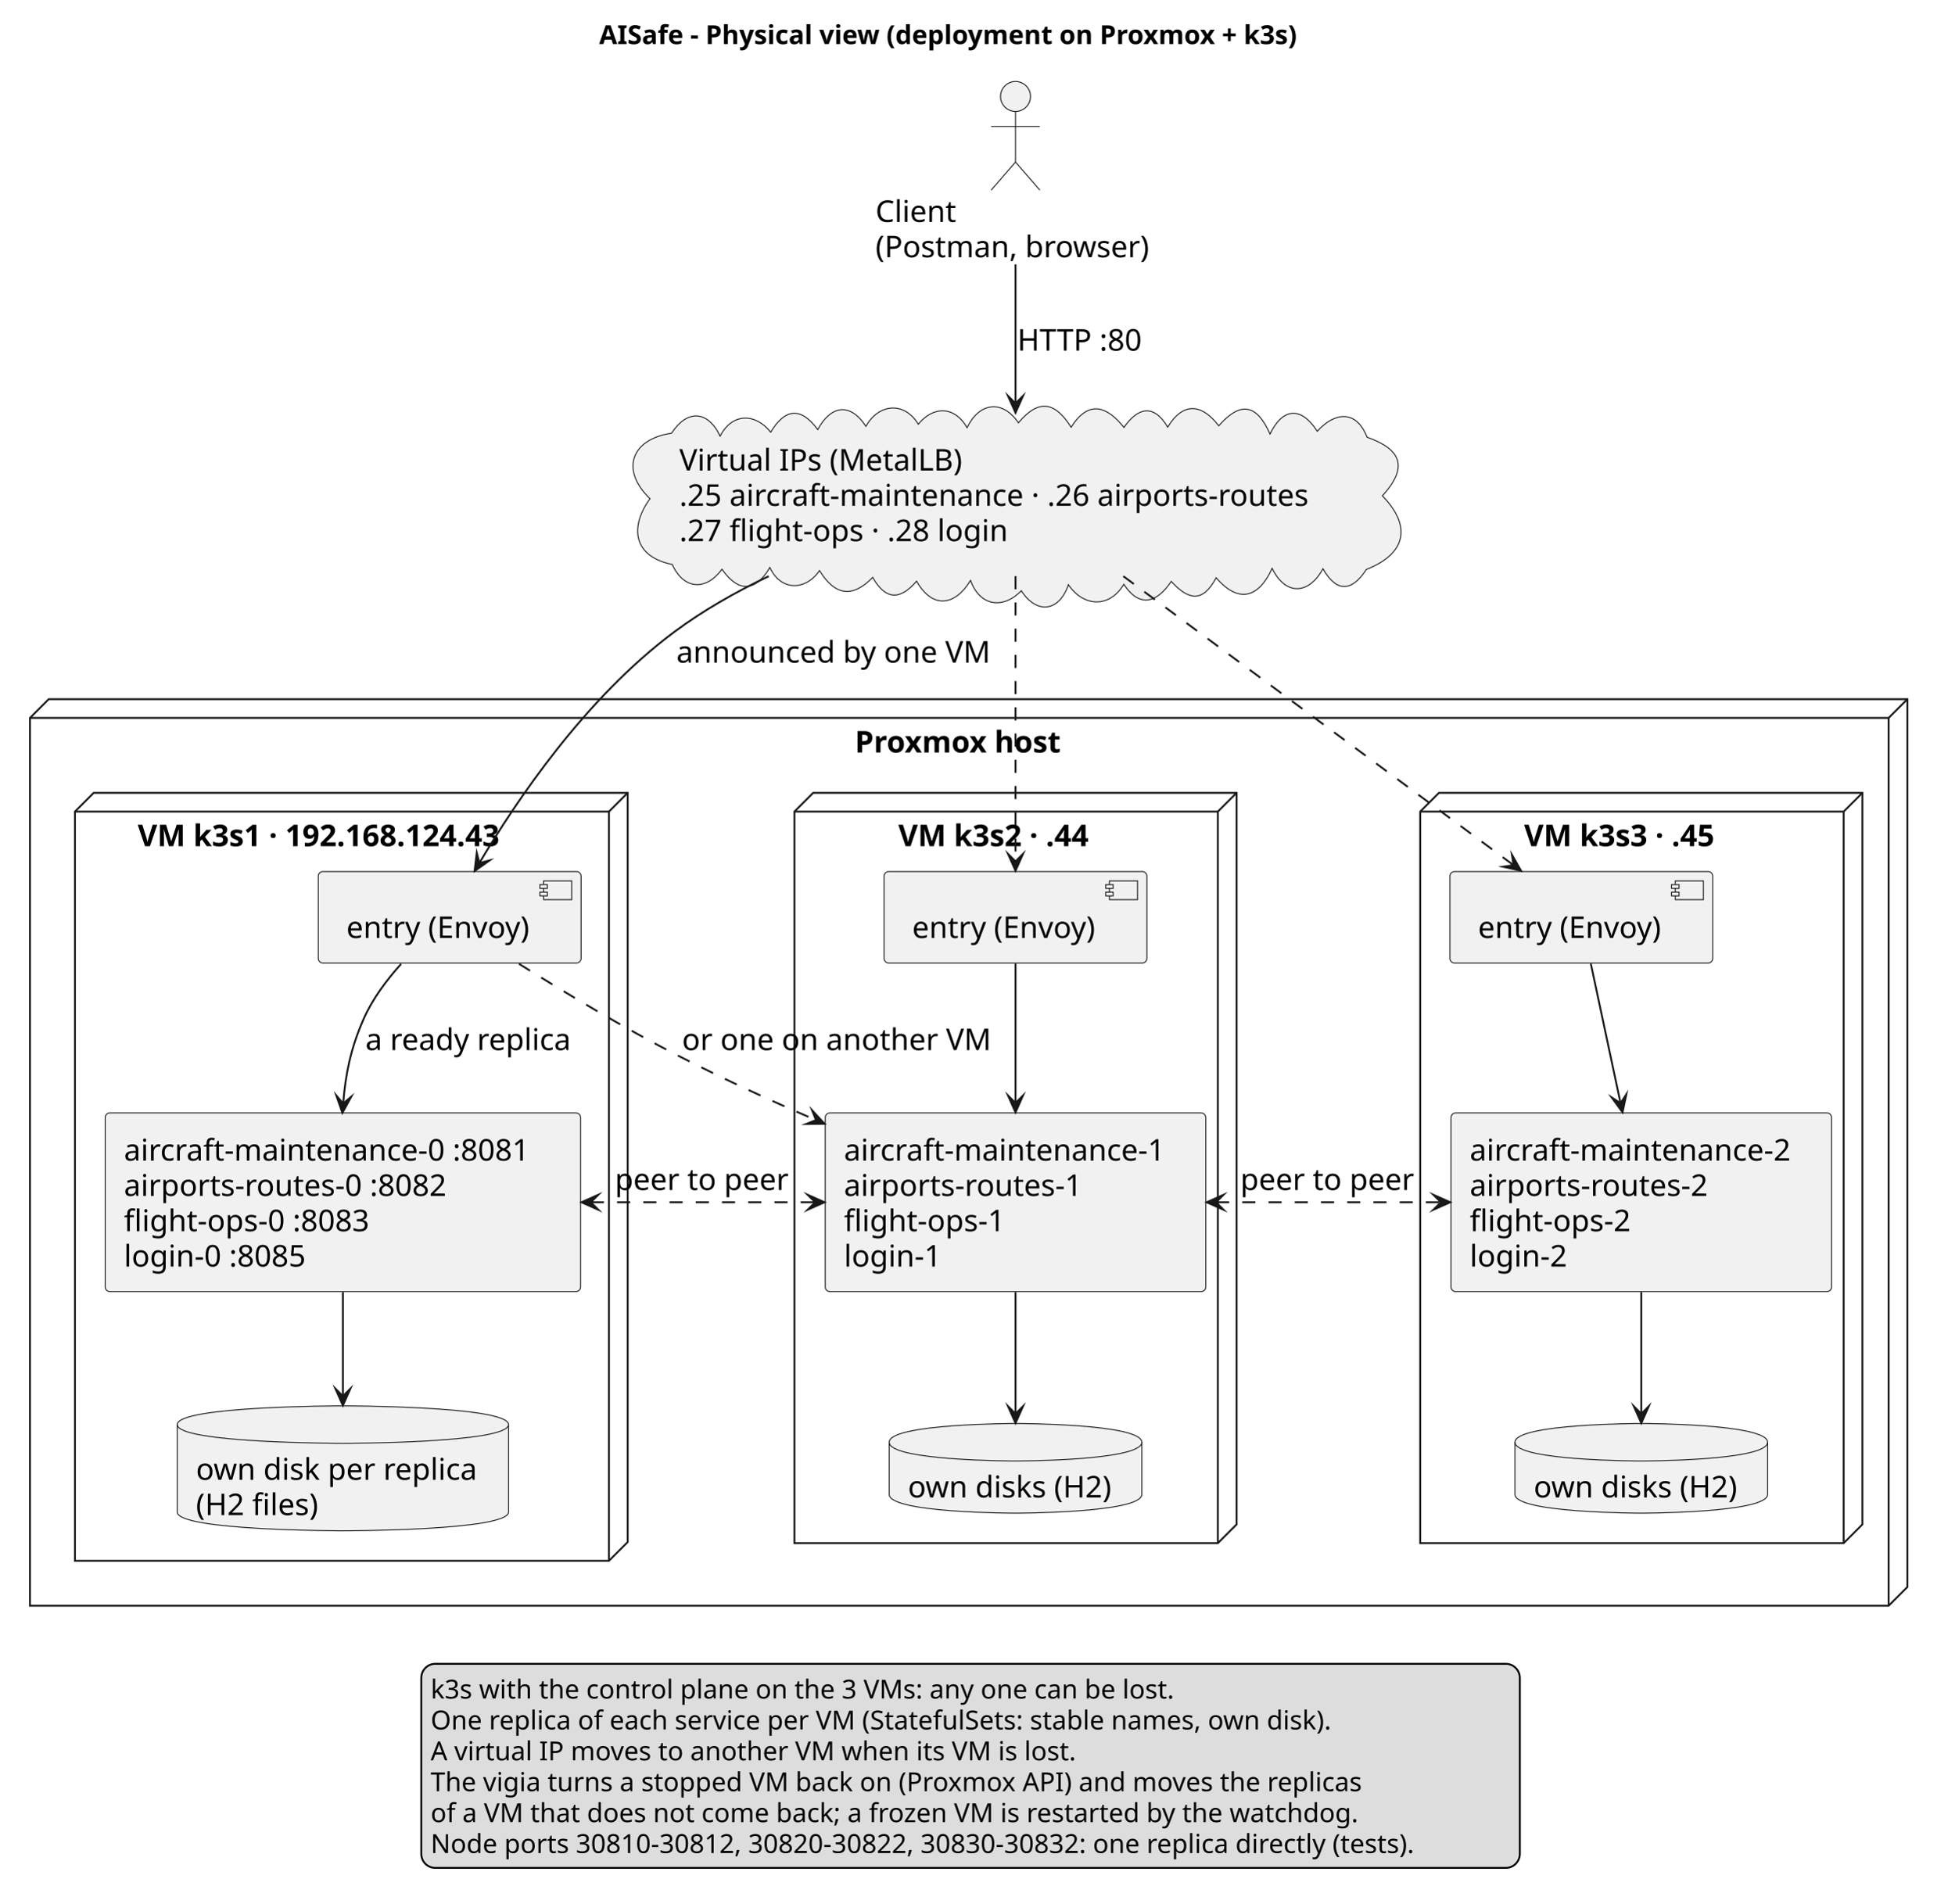
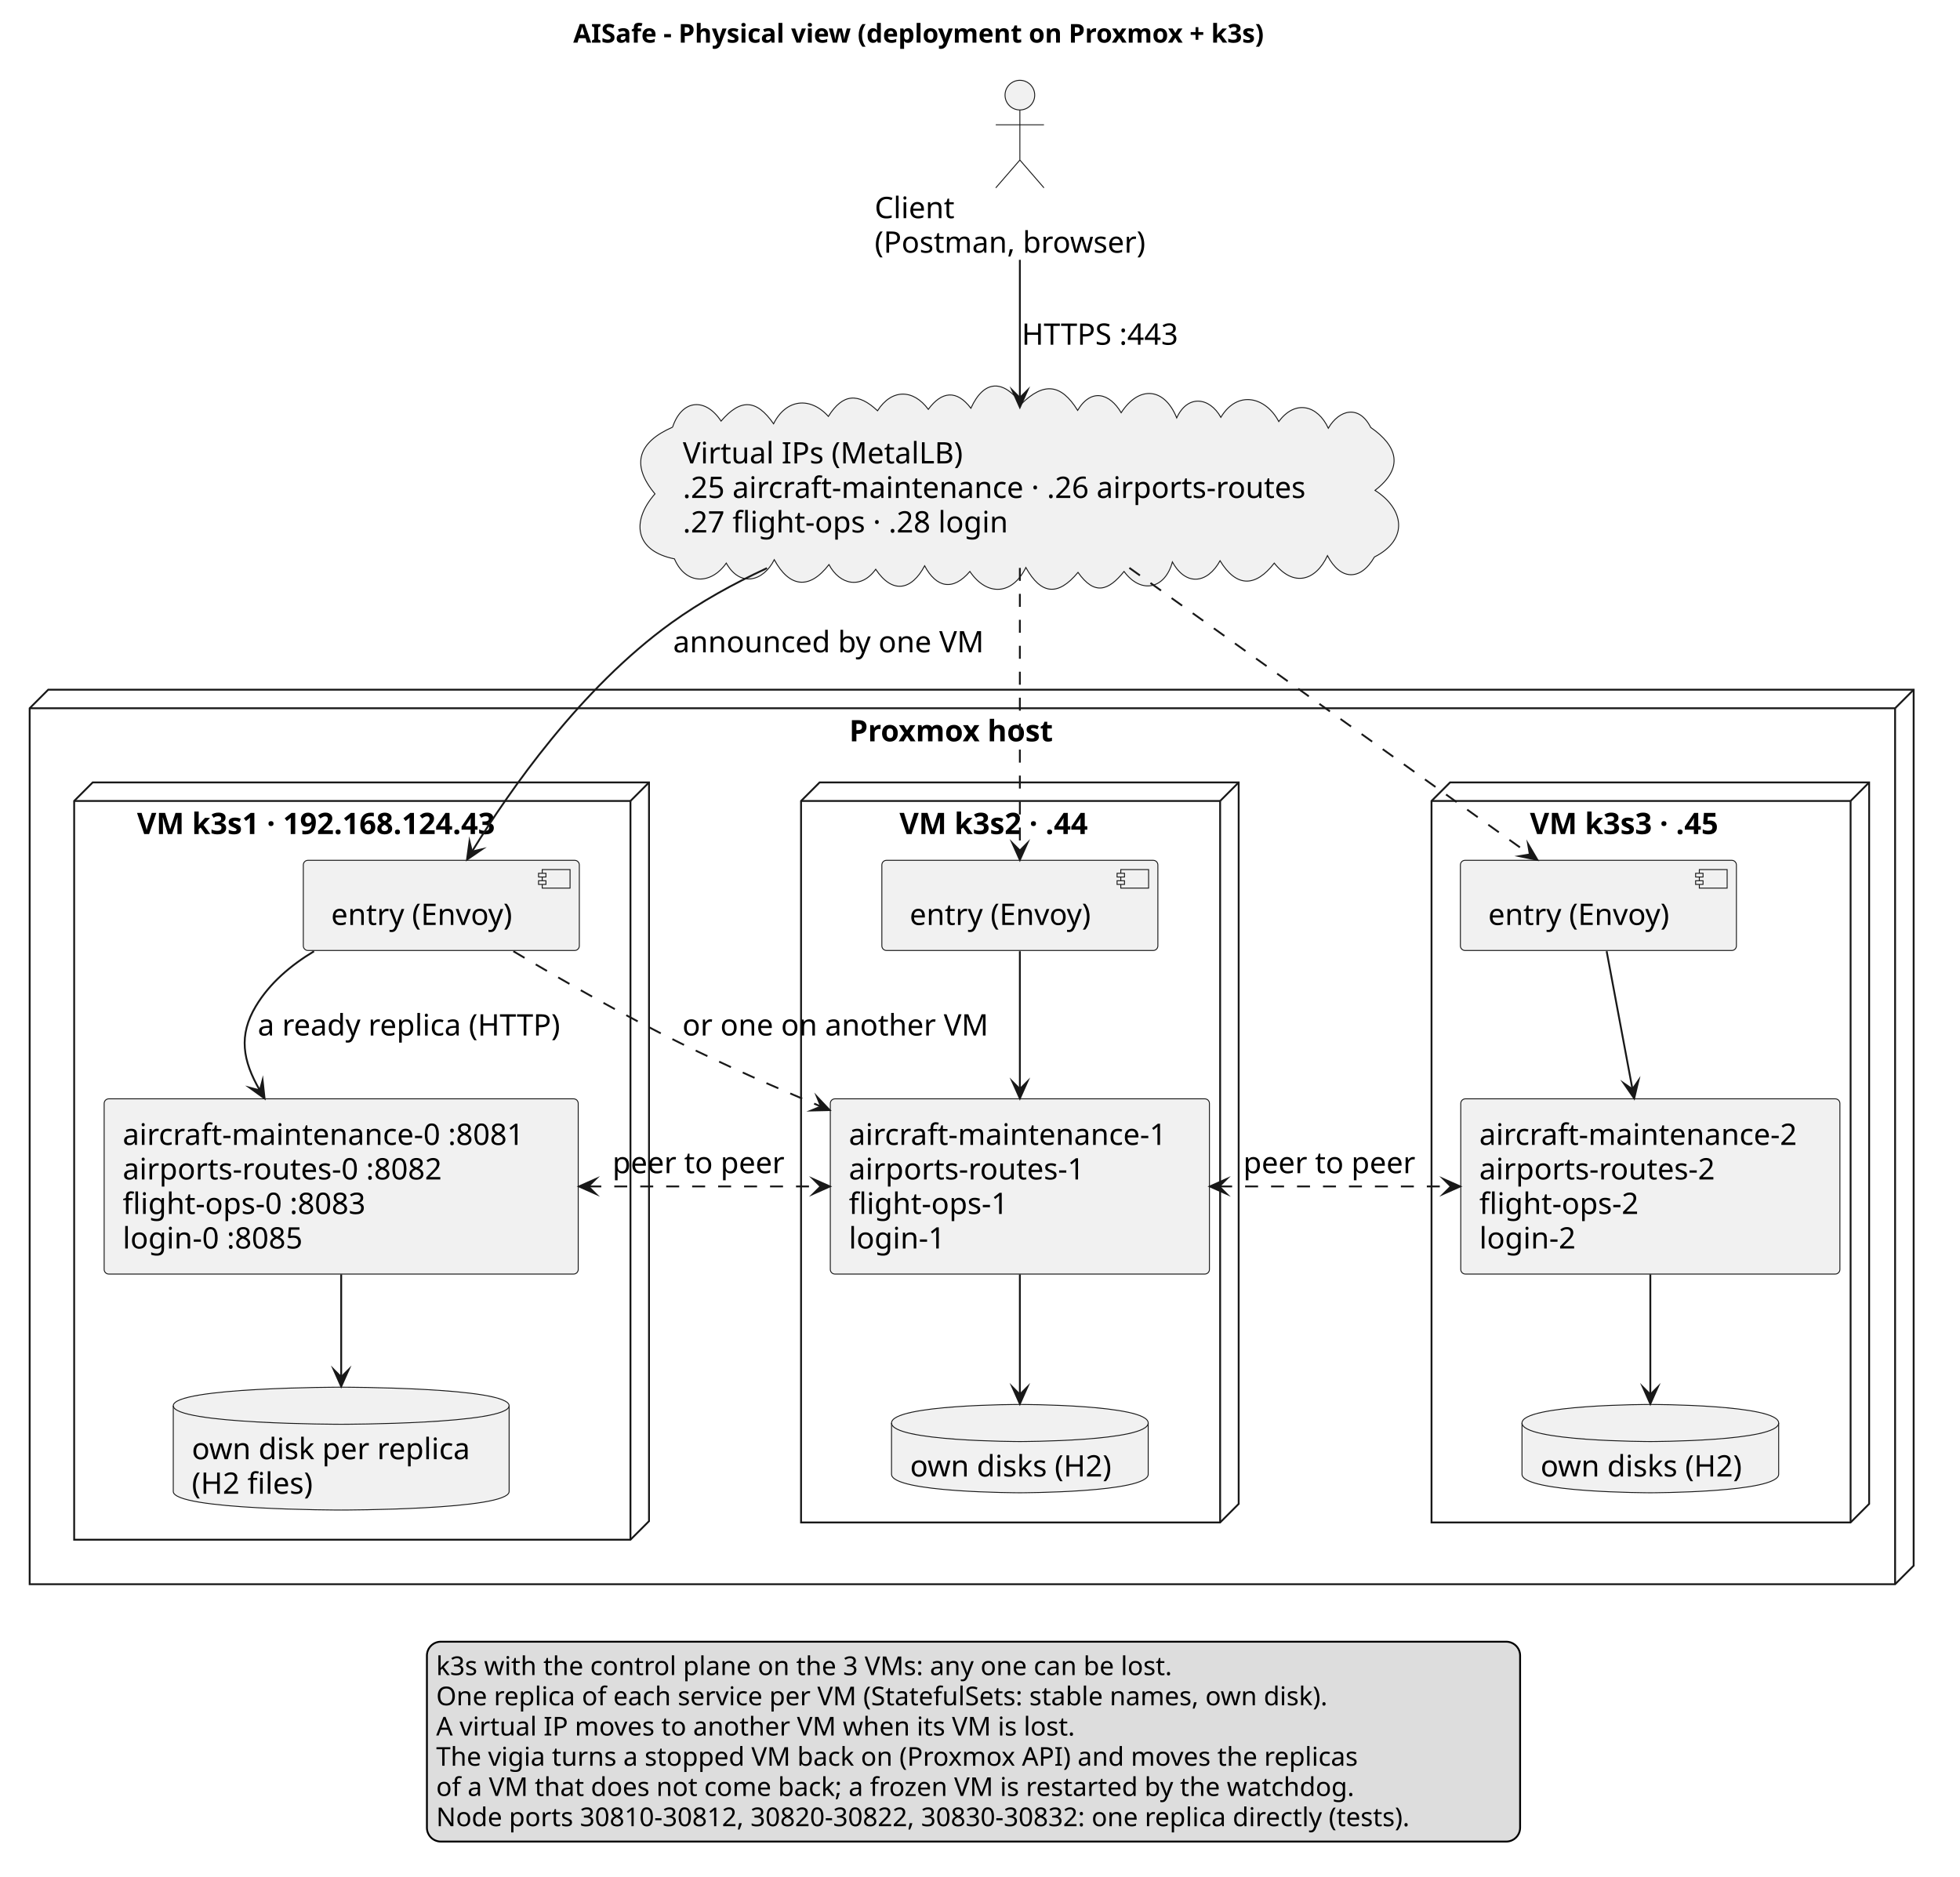
- <svg xmlns="http://www.w3.org/2000/svg" version="1.1" data-diagram-type="DESCRIPTION" style="width:1043px;height:1016px;background:#FFFFFF;" width="1043px" height="1016px" viewBox="0 0 1043 1016" zoomAndPan="magnify" preserveAspectRatio="none" contentStyleType="text/css">
+ <svg xmlns="http://www.w3.org/2000/svg" version="1.1" data-diagram-type="DESCRIPTION" style="width:1057px;height:1012px;background:#FFFFFF;" width="1057px" height="1012px" viewBox="0 0 1057 1012" zoomAndPan="magnify" preserveAspectRatio="none" contentStyleType="text/css">
  <defs />
  <g font-family="sans-serif" lengthAdjust="spacing">
    <g class="title" data-source-line="1">
-       <text x="319.751" y="23.535" fill="#000" font-size="14" textLength="396.498" font-weight="700">AISafe - Physical view (deployment on Proxmox + k3s)</text>
+       <text x="309.142" y="22.995" fill="#000" font-size="14" textLength="431.717" font-weight="700">AISafe - Physical view (deployment on Proxmox + k3s)</text>
    </g>
    <g class="cluster" data-qualified-name="px" id="ent0003" data-source-line="10">
-       <polygon points="16,383.198,26,373.198,1018,373.198,1018,847.108,1008,857.108,16,857.108,16,383.198" fill="none" style="stroke:#181818;stroke-width:1;stroke-linejoin:miter;stroke-miterlimit:10;" />
-       <line x1="1008" y1="383.198" x2="1018" y2="373.198" style="stroke:#181818;stroke-width:1;" />
-       <line x1="16" y1="383.198" x2="1008" y2="383.198" style="stroke:#181818;stroke-width:1;" />
-       <line x1="1008" y1="383.198" x2="1008" y2="857.108" style="stroke:#181818;stroke-width:1;" />
-       <text x="456.262" y="401.667" fill="#000" font-size="16" textLength="113.477" font-weight="700">Proxmox host</text>
+       <polygon points="16,381.927,26,371.927,1032,371.927,1032,844.297,1022,854.297,16,854.297,16,381.927" fill="none" style="stroke:#181818;stroke-width:1;stroke-linejoin:miter;stroke-miterlimit:10;" />
+       <line x1="1022" y1="381.927" x2="1032" y2="371.927" style="stroke:#181818;stroke-width:1;" />
+       <line x1="16" y1="381.927" x2="1022" y2="381.927" style="stroke:#181818;stroke-width:1;" />
+       <line x1="1022" y1="381.927" x2="1022" y2="854.297" style="stroke:#181818;stroke-width:1;" />
+       <text x="457.98" y="399.778" fill="#000" font-size="16" textLength="124.039" font-weight="700">Proxmox host</text>
    </g>
    <g class="cluster" data-qualified-name="px.n1" id="ent0004" data-source-line="11">
-       <polygon points="40,433.198,50,423.198,335,423.198,335,823.108,325,833.108,40,833.108,40,433.198" fill="none" style="stroke:#181818;stroke-width:1;stroke-linejoin:miter;stroke-miterlimit:10;" />
-       <line x1="325" y1="433.198" x2="335" y2="423.198" style="stroke:#181818;stroke-width:1;" />
-       <line x1="40" y1="433.198" x2="325" y2="433.198" style="stroke:#181818;stroke-width:1;" />
-       <line x1="325" y1="433.198" x2="325" y2="833.108" style="stroke:#181818;stroke-width:1;" />
-       <text x="73.508" y="451.667" fill="#000" font-size="16" textLength="219.984" font-weight="700">VM k3s1 · 192.168.124.43</text>
+       <polygon points="40,431.927,50,421.927,350,421.927,350,820.297,340,830.297,40,830.297,40,431.927" fill="none" style="stroke:#181818;stroke-width:1;stroke-linejoin:miter;stroke-miterlimit:10;" />
+       <line x1="340" y1="431.927" x2="350" y2="421.927" style="stroke:#181818;stroke-width:1;" />
+       <line x1="40" y1="431.927" x2="340" y2="431.927" style="stroke:#181818;stroke-width:1;" />
+       <line x1="340" y1="431.927" x2="340" y2="830.297" style="stroke:#181818;stroke-width:1;" />
+       <text x="73.891" y="449.778" fill="#000" font-size="16" textLength="234.219" font-weight="700">VM k3s1 · 192.168.124.43</text>
    </g>
    <g class="cluster" data-qualified-name="px.n2" id="ent0008" data-source-line="16">
-       <polygon points="424,433.198,434,423.198,660,423.198,660,813.688,650,823.688,424,823.688,424,433.198" fill="none" style="stroke:#181818;stroke-width:1;stroke-linejoin:miter;stroke-miterlimit:10;" />
-       <line x1="650" y1="433.198" x2="660" y2="423.198" style="stroke:#181818;stroke-width:1;" />
-       <line x1="424" y1="433.198" x2="650" y2="433.198" style="stroke:#181818;stroke-width:1;" />
-       <line x1="650" y1="433.198" x2="650" y2="823.688" style="stroke:#181818;stroke-width:1;" />
-       <text x="479.457" y="451.667" fill="#000" font-size="16" textLength="117.086" font-weight="700">VM k3s2 · .44</text>
+       <polygon points="432,431.927,442,421.927,668,421.927,668,810.987,658,820.987,432,820.987,432,431.927" fill="none" style="stroke:#181818;stroke-width:1;stroke-linejoin:miter;stroke-miterlimit:10;" />
+       <line x1="658" y1="431.927" x2="668" y2="421.927" style="stroke:#181818;stroke-width:1;" />
+       <line x1="432" y1="431.927" x2="658" y2="431.927" style="stroke:#181818;stroke-width:1;" />
+       <line x1="658" y1="431.927" x2="658" y2="820.987" style="stroke:#181818;stroke-width:1;" />
+       <text x="485.066" y="449.778" fill="#000" font-size="16" textLength="121.867" font-weight="700">VM k3s2 · .44</text>
    </g>
    <g class="cluster" data-qualified-name="px.n3" id="ent0012" data-source-line="21">
-       <polygon points="758,433.198,768,423.198,994,423.198,994,813.688,984,823.688,758,823.688,758,433.198" fill="none" style="stroke:#181818;stroke-width:1;stroke-linejoin:miter;stroke-miterlimit:10;" />
-       <line x1="984" y1="433.198" x2="994" y2="423.198" style="stroke:#181818;stroke-width:1;" />
-       <line x1="758" y1="433.198" x2="984" y2="433.198" style="stroke:#181818;stroke-width:1;" />
-       <line x1="984" y1="433.198" x2="984" y2="823.688" style="stroke:#181818;stroke-width:1;" />
-       <text x="813.457" y="451.667" fill="#000" font-size="16" textLength="117.086" font-weight="700">VM k3s3 · .45</text>
+       <polygon points="772,431.927,782,421.927,1008,421.927,1008,810.987,998,820.987,772,820.987,772,431.927" fill="none" style="stroke:#181818;stroke-width:1;stroke-linejoin:miter;stroke-miterlimit:10;" />
+       <line x1="998" y1="431.927" x2="1008" y2="421.927" style="stroke:#181818;stroke-width:1;" />
+       <line x1="772" y1="431.927" x2="998" y2="431.927" style="stroke:#181818;stroke-width:1;" />
+       <line x1="998" y1="431.927" x2="998" y2="820.987" style="stroke:#181818;stroke-width:1;" />
+       <text x="825.066" y="449.778" fill="#000" font-size="16" textLength="121.867" font-weight="700">VM k3s3 · .45</text>
    </g>
    <g class="entity" data-qualified-name="px.n1.e1" id="ent0005" data-source-line="12">
-       <rect x="169.86" y="465.198" width="140.273" height="48.844" fill="#F1F1F1" style="stroke:#181818;stroke-width:0.5;" rx="2.5" ry="2.5" />
-       <rect x="290.133" y="470.198" width="15" height="10" fill="#F1F1F1" style="stroke:#181818;stroke-width:0.5;" />
-       <rect x="288.133" y="472.198" width="4" height="2" fill="#F1F1F1" style="stroke:#181818;stroke-width:0.5;" />
-       <rect x="288.133" y="476.198" width="4" height="2" fill="#F1F1F1" style="stroke:#181818;stroke-width:0.5;" />
-       <text x="184.86" y="500.667" fill="#000" font-size="16" textLength="100.273">entry (Envoy)</text>
+       <rect x="163.57" y="463.927" width="148.852" height="48.625" fill="#F1F1F1" style="stroke:#181818;stroke-width:0.5;" rx="2.5" ry="2.5" />
+       <rect x="292.422" y="468.927" width="15" height="10" fill="#F1F1F1" style="stroke:#181818;stroke-width:0.5;" />
+       <rect x="290.422" y="470.927" width="4" height="2" fill="#F1F1F1" style="stroke:#181818;stroke-width:0.5;" />
+       <rect x="290.422" y="474.927" width="4" height="2" fill="#F1F1F1" style="stroke:#181818;stroke-width:0.5;" />
+       <text x="178.57" y="498.778" fill="#000" font-size="16" textLength="108.852">entry (Envoy)</text>
    </g>
    <g class="entity" data-qualified-name="px.n1.p1" id="ent0006" data-source-line="13">
-       <rect x="56.14" y="594.048" width="253.711" height="95.375" fill="#F1F1F1" style="stroke:#181818;stroke-width:0.5;" rx="2.5" ry="2.5" />
-       <text x="66.14" y="619.517" fill="#000" font-size="16" textLength="233.711">aircraft-maintenance-0 :8081</text>
-       <text x="66.14" y="638.361" fill="#000" font-size="16" textLength="189.18">airports-routes-0 :8082</text>
-       <text x="66.14" y="657.205" fill="#000" font-size="16" textLength="148.305">flight-ops-0 :8083</text>
-       <text x="66.14" y="676.048" fill="#000" font-size="16" textLength="108.953">login-0 :8085</text>
+       <rect x="56.17" y="592.547" width="255.656" height="94.5" fill="#F1F1F1" style="stroke:#181818;stroke-width:0.5;" rx="2.5" ry="2.5" />
+       <text x="66.17" y="617.398" fill="#000" font-size="16" textLength="235.656">aircraft-maintenance-0 :8081</text>
+       <text x="66.17" y="636.023" fill="#000" font-size="16" textLength="185.844">airports-routes-0 :8082</text>
+       <text x="66.17" y="654.648" fill="#000" font-size="16" textLength="142.297">flight-ops-0 :8083</text>
+       <text x="66.17" y="673.273" fill="#000" font-size="16" textLength="106.125">login-0 :8085</text>
    </g>
    <g class="entity" data-qualified-name="px.n1.d1" id="ent0007" data-source-line="14">
-       <path d="M94.59,760.418 C94.59,750.418 183,750.418 183,750.418 C183,750.418 271.41,750.418 271.41,760.418 L271.41,807.106 C271.41,817.106 183,817.106 183,817.106 C183,817.106 94.59,817.106 94.59,807.106 L94.59,760.418" style="stroke:#181818;stroke-width:0.5;" fill="#F1F1F1" />
-       <path d="M94.59,760.418 C94.59,770.418 183,770.418 183,770.418 C183,770.418 271.41,770.418 271.41,760.418" style="stroke:#181818;stroke-width:0.5;" fill="none" />
-       <text x="104.59" y="789.887" fill="#000" font-size="16" textLength="156.82">own disk per replica</text>
-       <text x="104.59" y="808.731" fill="#000" font-size="16" textLength="69.547">(H2 files)</text>
+       <path d="M93.44,758.047 C93.44,748.047 184.003,748.047 184.003,748.047 C184.003,748.047 274.565,748.047 274.565,758.047 L274.565,804.297 C274.565,814.297 184.003,814.297 184.003,814.297 C184.003,814.297 93.44,814.297 93.44,804.297 L93.44,758.047" style="stroke:#181818;stroke-width:0.5;" fill="#F1F1F1" />
+       <path d="M93.44,758.047 C93.44,768.047 184.003,768.047 184.003,768.047 C184.003,768.047 274.565,768.047 274.565,758.047" style="stroke:#181818;stroke-width:0.5;" fill="none" />
+       <text x="103.44" y="786.898" fill="#000" font-size="16" textLength="161.125">own disk per replica</text>
+       <text x="103.44" y="805.523" fill="#000" font-size="16" textLength="72.484">(H2 files)</text>
    </g>
    <g class="entity" data-qualified-name="px.n2.e2" id="ent0009" data-source-line="17">
-       <rect x="471.86" y="465.198" width="140.273" height="48.844" fill="#F1F1F1" style="stroke:#181818;stroke-width:0.5;" rx="2.5" ry="2.5" />
-       <rect x="592.133" y="470.198" width="15" height="10" fill="#F1F1F1" style="stroke:#181818;stroke-width:0.5;" />
-       <rect x="590.133" y="472.198" width="4" height="2" fill="#F1F1F1" style="stroke:#181818;stroke-width:0.5;" />
-       <rect x="590.133" y="476.198" width="4" height="2" fill="#F1F1F1" style="stroke:#181818;stroke-width:0.5;" />
-       <text x="486.86" y="500.667" fill="#000" font-size="16" textLength="100.273">entry (Envoy)</text>
+       <rect x="475.57" y="463.927" width="148.852" height="48.625" fill="#F1F1F1" style="stroke:#181818;stroke-width:0.5;" rx="2.5" ry="2.5" />
+       <rect x="604.422" y="468.927" width="15" height="10" fill="#F1F1F1" style="stroke:#181818;stroke-width:0.5;" />
+       <rect x="602.422" y="470.927" width="4" height="2" fill="#F1F1F1" style="stroke:#181818;stroke-width:0.5;" />
+       <rect x="602.422" y="474.927" width="4" height="2" fill="#F1F1F1" style="stroke:#181818;stroke-width:0.5;" />
+       <text x="490.57" y="498.778" fill="#000" font-size="16" textLength="108.852">entry (Envoy)</text>
    </g>
    <g class="entity" data-qualified-name="px.n2.p2" id="ent0010" data-source-line="18">
-       <rect x="440.44" y="594.048" width="203.117" height="95.375" fill="#F1F1F1" style="stroke:#181818;stroke-width:0.5;" rx="2.5" ry="2.5" />
-       <text x="450.44" y="619.517" fill="#000" font-size="16" textLength="183.117">aircraft-maintenance-1</text>
-       <text x="450.44" y="638.361" fill="#000" font-size="16" textLength="138.586">airports-routes-1</text>
-       <text x="450.44" y="657.205" fill="#000" font-size="16" textLength="97.711">flight-ops-1</text>
-       <text x="450.44" y="676.048" fill="#000" font-size="16" textLength="58.359">login-1</text>
+       <rect x="447.77" y="592.547" width="204.461" height="94.5" fill="#F1F1F1" style="stroke:#181818;stroke-width:0.5;" rx="2.5" ry="2.5" />
+       <text x="457.77" y="617.398" fill="#000" font-size="16" textLength="184.461">aircraft-maintenance-1</text>
+       <text x="457.77" y="636.023" fill="#000" font-size="16" textLength="134.648">airports-routes-1</text>
+       <text x="457.77" y="654.648" fill="#000" font-size="16" textLength="91.102">flight-ops-1</text>
+       <text x="457.77" y="673.273" fill="#000" font-size="16" textLength="54.93">login-1</text>
    </g>
    <g class="entity" data-qualified-name="px.n2.d2" id="ent0011" data-source-line="19">
-       <path d="M474.57,769.838 C474.57,759.838 541.996,759.838 541.996,759.838 C541.996,759.838 609.422,759.838 609.422,769.838 L609.422,797.682 C609.422,807.682 541.996,807.682 541.996,807.682 C541.996,807.682 474.57,807.682 474.57,797.682 L474.57,769.838" style="stroke:#181818;stroke-width:0.5;" fill="#F1F1F1" />
-       <path d="M474.57,769.838 C474.57,779.838 541.996,779.838 541.996,779.838 C541.996,779.838 609.422,779.838 609.422,769.838" style="stroke:#181818;stroke-width:0.5;" fill="none" />
-       <text x="484.57" y="799.307" fill="#000" font-size="16" textLength="114.852">own disks (H2)</text>
+       <path d="M480.79,767.357 C480.79,757.357 550.001,757.357 550.001,757.357 C550.001,757.357 619.212,757.357 619.212,767.357 L619.212,794.982 C619.212,804.982 550.001,804.982 550.001,804.982 C550.001,804.982 480.79,804.982 480.79,794.982 L480.79,767.357" style="stroke:#181818;stroke-width:0.5;" fill="#F1F1F1" />
+       <path d="M480.79,767.357 C480.79,777.357 550.001,777.357 550.001,777.357 C550.001,777.357 619.212,777.357 619.212,767.357" style="stroke:#181818;stroke-width:0.5;" fill="none" />
+       <text x="490.79" y="796.208" fill="#000" font-size="16" textLength="118.422">own disks (H2)</text>
    </g>
    <g class="entity" data-qualified-name="px.n3.e3" id="ent0013" data-source-line="22">
-       <rect x="773.86" y="465.198" width="140.273" height="48.844" fill="#F1F1F1" style="stroke:#181818;stroke-width:0.5;" rx="2.5" ry="2.5" />
-       <rect x="894.133" y="470.198" width="15" height="10" fill="#F1F1F1" style="stroke:#181818;stroke-width:0.5;" />
-       <rect x="892.133" y="472.198" width="4" height="2" fill="#F1F1F1" style="stroke:#181818;stroke-width:0.5;" />
-       <rect x="892.133" y="476.198" width="4" height="2" fill="#F1F1F1" style="stroke:#181818;stroke-width:0.5;" />
-       <text x="788.86" y="500.667" fill="#000" font-size="16" textLength="100.273">entry (Envoy)</text>
+       <rect x="787.57" y="463.927" width="148.852" height="48.625" fill="#F1F1F1" style="stroke:#181818;stroke-width:0.5;" rx="2.5" ry="2.5" />
+       <rect x="916.422" y="468.927" width="15" height="10" fill="#F1F1F1" style="stroke:#181818;stroke-width:0.5;" />
+       <rect x="914.422" y="470.927" width="4" height="2" fill="#F1F1F1" style="stroke:#181818;stroke-width:0.5;" />
+       <rect x="914.422" y="474.927" width="4" height="2" fill="#F1F1F1" style="stroke:#181818;stroke-width:0.5;" />
+       <text x="802.57" y="498.778" fill="#000" font-size="16" textLength="108.852">entry (Envoy)</text>
    </g>
    <g class="entity" data-qualified-name="px.n3.p3" id="ent0014" data-source-line="23">
-       <rect x="774.44" y="594.048" width="203.117" height="95.375" fill="#F1F1F1" style="stroke:#181818;stroke-width:0.5;" rx="2.5" ry="2.5" />
-       <text x="784.44" y="619.517" fill="#000" font-size="16" textLength="183.117">aircraft-maintenance-2</text>
-       <text x="784.44" y="638.361" fill="#000" font-size="16" textLength="138.586">airports-routes-2</text>
-       <text x="784.44" y="657.205" fill="#000" font-size="16" textLength="97.711">flight-ops-2</text>
-       <text x="784.44" y="676.048" fill="#000" font-size="16" textLength="58.359">login-2</text>
+       <rect x="787.77" y="592.547" width="204.461" height="94.5" fill="#F1F1F1" style="stroke:#181818;stroke-width:0.5;" rx="2.5" ry="2.5" />
+       <text x="797.77" y="617.398" fill="#000" font-size="16" textLength="184.461">aircraft-maintenance-2</text>
+       <text x="797.77" y="636.023" fill="#000" font-size="16" textLength="134.648">airports-routes-2</text>
+       <text x="797.77" y="654.648" fill="#000" font-size="16" textLength="91.102">flight-ops-2</text>
+       <text x="797.77" y="673.273" fill="#000" font-size="16" textLength="54.93">login-2</text>
    </g>
    <g class="entity" data-qualified-name="px.n3.d3" id="ent0015" data-source-line="24">
-       <path d="M808.57,769.838 C808.57,759.838 875.996,759.838 875.996,759.838 C875.996,759.838 943.422,759.838 943.422,769.838 L943.422,797.682 C943.422,807.682 875.996,807.682 875.996,807.682 C875.996,807.682 808.57,807.682 808.57,797.682 L808.57,769.838" style="stroke:#181818;stroke-width:0.5;" fill="#F1F1F1" />
-       <path d="M808.57,769.838 C808.57,779.838 875.996,779.838 875.996,779.838 C875.996,779.838 943.422,779.838 943.422,769.838" style="stroke:#181818;stroke-width:0.5;" fill="none" />
-       <text x="818.57" y="799.307" fill="#000" font-size="16" textLength="114.852">own disks (H2)</text>
+       <path d="M820.79,767.357 C820.79,757.357 890.001,757.357 890.001,757.357 C890.001,757.357 959.212,757.357 959.212,767.357 L959.212,794.982 C959.212,804.982 890.001,804.982 890.001,804.982 C890.001,804.982 820.79,804.982 820.79,794.982 L820.79,767.357" style="stroke:#181818;stroke-width:0.5;" fill="#F1F1F1" />
+       <path d="M820.79,767.357 C820.79,777.357 890.001,777.357 890.001,777.357 C890.001,777.357 959.212,777.357 959.212,767.357" style="stroke:#181818;stroke-width:0.5;" fill="none" />
+       <text x="830.79" y="796.208" fill="#000" font-size="16" textLength="118.422">own disks (H2)</text>
    </g>
    <g class="entity" data-qualified-name="client" id="ent0001" data-source-line="7">
-       <ellipse cx="541.999" cy="51.488" rx="8" ry="8" fill="#F1F1F1" style="stroke:#181818;stroke-width:0.5;" />
-       <path d="M541.999,59.488 L541.999,86.488 M528.999,67.488 L554.999,67.488 M541.999,86.488 L528.999,101.488 M541.999,86.488 L554.999,101.488" style="stroke:#181818;stroke-width:0.5;" fill="none" />
-       <text x="467.28" y="118.457" fill="#000" font-size="16" textLength="45.148">Client</text>
-       <text x="467.28" y="137.301" fill="#000" font-size="16" textLength="149.438">(Postman, browser)</text>
+       <ellipse cx="550.001" cy="51.297" rx="8" ry="8" fill="#F1F1F1" style="stroke:#181818;stroke-width:0.5;" />
+       <path d="M550.001,59.297 L550.001,86.297 M537.001,67.297 L563.001,67.297 M550.001,86.297 L537.001,101.297 M550.001,86.297 L563.001,101.297" style="stroke:#181818;stroke-width:0.5;" fill="none" />
+       <text x="471.7" y="117.648" fill="#000" font-size="16" textLength="46.32">Client</text>
+       <text x="471.7" y="136.273" fill="#000" font-size="16" textLength="156.602">(Postman, browser)</text>
    </g>
    <g class="entity" data-qualified-name="vips" id="ent0002" data-source-line="8">
-       <path d="M358.426,231.245 C366.608,218.538 377.763,218.851 384.343,232.802 C390.716,220.288 403.169,220.365 411.327,230.693 C418.994,217.956 427.386,216.957 436.435,229.311 C443.252,216.554 453.581,214.415 462.155,227.567 C468.772,215.581 482.489,213.922 490.11,226.42 C498.216,216.47 509.565,216.728 516.152,228.261 C522.449,215.081 534.794,212.803 543.55,225.673 C554.453,212.708 563.033,214.397 571.693,228.045 C580.904,213.329 590.752,216.681 599.875,228.14 C607.286,217.487 615.636,215.317 623.236,227.95 C631.556,214.28 641.523,215.57 650.482,227.264 C662.215,213.903 670.799,215.778 677.833,231.66 C684.744,217.375 694.539,216.951 703.053,230.191 C711.888,220.253 723.776,218.164 729.615,233.357 C748.29,239.9 751.568,249.611 737.814,264.651 C753.688,280.993 750.389,295.656 729.259,303.941 C721.591,315.831 713.376,316.435 706.089,303.584 C698.595,317.352 686.233,318.22 678.965,303.369 C671.884,318.982 661.165,322.447 649.101,308.383 C641.888,321.939 634.264,320.313 625.131,310.339 C617.829,321.203 608.577,325.164 599.809,311.876 C592.036,324.847 578.199,323.875 570.236,312.102 C565.387,326.415 553.434,328.202 545.098,315.326 C535.336,325.378 522.905,323.606 518.009,309.8 C509.743,323.36 497.821,325.338 489.168,310.188 C480.407,320.516 472.636,320.322 465.779,308.204 C454.64,319.654 445.394,317.579 437.388,304.566 C430.029,315.325 416.767,315.705 410.892,302.896 C403.152,316.146 394.008,316.278 385.319,303.84 C376.717,315.55 364.934,314.763 358.75,301.289 C337.774,297.011 336.022,281.203 346.895,266.173 C330.811,250.717 337.027,234.327 358.426,231.245" style="stroke:#181818;stroke-width:0.5;" fill="#F1F1F1" />
-       <text x="362.57" y="251.137" fill="#000" font-size="16" textLength="153.023">Virtual IPs (MetalLB)</text>
-       <text x="362.57" y="269.981" fill="#000" font-size="16" textLength="358.859">.25 aircraft-maintenance · .26 airports-routes</text>
-       <text x="362.57" y="288.825" fill="#000" font-size="16" textLength="193.227">.27 flight-ops · .28 login</text>
+       <path d="M362.707,230.358 C367.689,215.351 380.374,214.186 388.858,227.076 C399.387,214.831 407.959,215.261 417.176,228.533 C423.802,215.229 436.824,213.603 446.724,224.543 C454.563,212.082 462.842,211.76 473.23,221.499 C480.801,209.671 492.418,209.657 500.624,220.74 C507.779,211.004 515.918,210 523.584,220.15 C530.74,204.475 541.169,204.695 550.83,217.778 C562.843,206.069 572.163,206.799 581.144,221.287 C588.491,209.055 598.519,212.112 604.634,222.563 C614.179,207.811 627.947,208.825 634.583,225.349 C640.394,212.627 652.271,214.087 658.388,225.041 C667.405,210.06 682.674,214.1 689.632,227.321 C698.592,215.233 710.658,218.602 716.335,230.914 C722.186,220.868 732.958,218.075 739.213,230.503 C753.685,240.541 757.27,252.338 741.516,264.428 C757.039,274.246 760.024,290.835 741.211,300.362 C733.583,313.56 722.761,312.887 715.882,299.644 C709.45,313.455 697.384,316.638 687.199,303.663 C677.131,316.667 666.818,316.958 657.958,302.383 C651.243,314.641 639.62,316.392 632.257,303.033 C628.339,317.587 615.415,320.638 606.179,308.164 C597.751,318.669 590.236,321.209 581.35,308.657 C570.566,321.656 561.434,320.713 553.224,306.041 C545.965,320.892 532.298,321.77 523.036,308.166 C513.935,318.879 504.927,316.972 498.648,305.117 C491.575,318.462 481.226,320.441 472.256,306.985 C464.319,318.016 452.797,315.3 447.046,304.463 C436.397,318.3 425.628,316.71 417.552,301.821 C411.794,313.406 399.199,317.057 391.671,303.655 C383.461,315.414 369.8,315.534 363.711,301.369 C342.168,297.083 340.336,280.917 353.227,266.328 C339.729,250.147 344.662,238.227 362.707,230.358" style="stroke:#181818;stroke-width:0.5;" fill="#F1F1F1" />
+       <text x="368.24" y="249.898" fill="#000" font-size="16" textLength="162.055">Virtual IPs (MetalLB)</text>
+       <text x="368.24" y="268.523" fill="#000" font-size="16" textLength="363.523">.25 aircraft-maintenance · .26 airports-routes</text>
+       <text x="368.24" y="287.148" fill="#000" font-size="16" textLength="190.445">.27 flight-ops · .28 login</text>
    </g>
    <g class="link" data-entity-1="ent0001" data-entity-2="ent0002" id="lnk16" data-source-line="28" data-link-type="dependency">
-       <path d="M542,141.118 C542,166.068 542,191.248 542,215.318" style="stroke:#181818;stroke-width:1;" fill="none" id="client-to-vips" />
-       <polygon points="542,220.318,546,211.318,542,215.318,538,211.318,542,220.318" fill="#181818" style="stroke:#181818;stroke-width:1;stroke-linejoin:miter;stroke-miterlimit:10;" />
-       <text x="543" y="187.137" fill="#000" font-size="16" textLength="71.195">HTTP :80</text>
+       <path d="M550,140.107 C550,165.087 550,190.417 550,214.567" style="stroke:#181818;stroke-width:1;" fill="none" id="client-to-vips" />
+       <polygon points="550,219.567,554,210.567,550,214.567,546,210.567,550,219.567" fill="#181818" style="stroke:#181818;stroke-width:1;stroke-linejoin:miter;stroke-miterlimit:10;" />
+       <text x="551" y="185.898" fill="#000" font-size="16" textLength="92.398">HTTPS :443</text>
    </g>
    <g class="link" data-entity-1="ent0002" data-entity-2="ent0005" id="lnk17" data-source-line="29" data-link-type="dependency">
-       <path d="M410.29,307.538 C392.58,315.998 375.28,325.838 360,337.198 C312.09,372.828 275.344,427.82 255.844,460.64" style="stroke:#181818;stroke-width:1;" fill="none" id="vips-to-e1" />
-       <polygon points="253.29,464.938,261.326,459.244,255.844,460.64,254.448,455.158,253.29,464.938" fill="#181818" style="stroke:#181818;stroke-width:1;stroke-linejoin:miter;stroke-miterlimit:10;" />
-       <text x="361" y="353.667" fill="#000" font-size="16" textLength="172.094">announced by one VM</text>
+       <path d="M413.62,306.367 C395.48,314.767 377.73,324.577 362,335.927 C312.97,371.287 274.798,426.373 254.488,459.253" style="stroke:#181818;stroke-width:1;" fill="none" id="vips-to-e1" />
+       <polygon points="251.86,463.507,259.993,457.952,254.488,459.253,253.187,453.748,251.86,463.507" fill="#181818" style="stroke:#181818;stroke-width:1;stroke-linejoin:miter;stroke-miterlimit:10;" />
+       <text x="363" y="351.778" fill="#000" font-size="16" textLength="178.359">announced by one VM</text>
    </g>
    <g class="link" data-entity-1="ent0002" data-entity-2="ent0009" id="lnk18" data-source-line="30" data-link-type="dependency">
-       <path d="M542,307.538 C542,354.188 542,422.328 542,459.778" style="stroke:#181818;stroke-width:1;stroke-dasharray:7,7;" fill="none" id="vips-to-e2" />
-       <polygon points="542,464.778,546,455.778,542,459.778,538,455.778,542,464.778" fill="#181818" style="stroke:#181818;stroke-width:1;stroke-linejoin:miter;stroke-miterlimit:10;" />
+       <path d="M550,306.237 C550,352.887 550,421.307 550,458.677" style="stroke:#181818;stroke-width:1;stroke-dasharray:7,7;" fill="none" id="vips-to-e2" />
+       <polygon points="550,463.677,554,454.677,550,458.677,546,454.677,550,463.677" fill="#181818" style="stroke:#181818;stroke-width:1;stroke-linejoin:miter;stroke-miterlimit:10;" />
    </g>
    <g class="link" data-entity-1="ent0002" data-entity-2="ent0013" id="lnk19" data-source-line="31" data-link-type="dependency">
-       <path d="M599.51,307.538 C662.49,354.188 757.222,424.353 807.792,461.803" style="stroke:#181818;stroke-width:1;stroke-dasharray:7,7;" fill="none" id="vips-to-e3" />
-       <polygon points="811.81,464.778,806.958,456.208,807.792,461.803,802.197,462.637,811.81,464.778" fill="#181818" style="stroke:#181818;stroke-width:1;stroke-linejoin:miter;stroke-miterlimit:10;" />
+       <path d="M609.05,306.237 C674.24,352.887 772.784,423.397 825.014,460.767" style="stroke:#181818;stroke-width:1;stroke-dasharray:7,7;" fill="none" id="vips-to-e3" />
+       <polygon points="829.08,463.677,824.088,455.187,825.014,460.767,819.433,461.693,829.08,463.677" fill="#181818" style="stroke:#181818;stroke-width:1;stroke-linejoin:miter;stroke-miterlimit:10;" />
    </g>
    <g class="link" data-entity-1="ent0005" data-entity-2="ent0006" id="lnk20" data-source-line="32" data-link-type="dependency">
-       <path d="M214.07,514.528 C206.35,523.078 198.71,533.278 194,544.048 C187.23,559.528 184.475,572.685 183.145,589.045" style="stroke:#181818;stroke-width:1;" fill="none" id="e1-to-p1" />
-       <polygon points="182.74,594.028,187.456,585.382,183.145,589.045,179.482,584.734,182.74,594.028" fill="#181818" style="stroke:#181818;stroke-width:1;stroke-linejoin:miter;stroke-miterlimit:10;" />
-       <text x="195" y="560.517" fill="#000" font-size="16" textLength="113.5">a ready replica</text>
+       <path d="M169.34,512.987 C156.85,520.477 145.44,530.147 138,542.547 C128.57,558.267 130.798,571.904 140.158,588.014" style="stroke:#181818;stroke-width:1;" fill="none" id="e1-to-p1" />
+       <polygon points="142.67,592.337,141.607,582.546,140.158,588.014,134.69,586.564,142.67,592.337" fill="#181818" style="stroke:#181818;stroke-width:1;stroke-linejoin:miter;stroke-miterlimit:10;" />
+       <text x="139" y="558.398" fill="#000" font-size="16" textLength="178.695">a ready replica (HTTP)</text>
    </g>
    <g class="link" data-entity-1="ent0009" data-entity-2="ent0010" id="lnk21" data-source-line="33" data-link-type="dependency">
-       <path d="M542,514.408 C542,535.658 542,562.398 542,588.748" style="stroke:#181818;stroke-width:1;" fill="none" id="e2-to-p2" />
-       <polygon points="542,593.748,546,584.748,542,588.748,538,584.748,542,593.748" fill="#181818" style="stroke:#181818;stroke-width:1;stroke-linejoin:miter;stroke-miterlimit:10;" />
+       <path d="M550,512.937 C550,534.187 550,560.977 550,587.297" style="stroke:#181818;stroke-width:1;" fill="none" id="e2-to-p2" />
+       <polygon points="550,592.297,554,583.297,550,587.297,546,583.297,550,592.297" fill="#181818" style="stroke:#181818;stroke-width:1;stroke-linejoin:miter;stroke-miterlimit:10;" />
    </g>
    <g class="link" data-entity-1="ent0013" data-entity-2="ent0014" id="lnk22" data-source-line="34" data-link-type="dependency">
-       <path d="M849.07,514.408 C853.6,535.658 859.329,562.508 864.939,588.858" style="stroke:#181818;stroke-width:1;" fill="none" id="e3-to-p3" />
-       <polygon points="865.98,593.748,868.018,584.113,864.939,588.858,860.194,585.779,865.98,593.748" fill="#181818" style="stroke:#181818;stroke-width:1;stroke-linejoin:miter;stroke-miterlimit:10;" />
+       <path d="M866.44,512.937 C870.42,534.187 875.451,561.062 880.371,587.382" style="stroke:#181818;stroke-width:1;" fill="none" id="e3-to-p3" />
+       <polygon points="881.29,592.297,883.568,582.715,880.371,587.382,875.704,584.185,881.29,592.297" fill="#181818" style="stroke:#181818;stroke-width:1;stroke-linejoin:miter;stroke-miterlimit:10;" />
    </g>
    <g class="link" data-entity-1="ent0005" data-entity-2="ent0010" id="lnk23" data-source-line="35" data-link-type="dependency">
-       <path d="M276.95,514.438 C301,529.498 333.31,548.908 363,564.048 C387.55,576.558 410.018,586.9 435.498,597.88" style="stroke:#181818;stroke-width:1;stroke-dasharray:7,7;" fill="none" id="e1-to-p2" />
-       <polygon points="440.09,599.858,433.408,592.623,435.498,597.88,430.242,599.97,440.09,599.858" fill="#181818" style="stroke:#181818;stroke-width:1;stroke-linejoin:miter;stroke-miterlimit:10;" />
-       <text x="364" y="560.517" fill="#000" font-size="16" textLength="169.266">or one on another VM</text>
+       <path d="M276.85,512.967 C302.11,527.977 336.01,547.357 367,562.547 C392.65,575.117 416.297,585.628 442.767,596.698" style="stroke:#181818;stroke-width:1;stroke-dasharray:7,7;" fill="none" id="e1-to-p2" />
+       <polygon points="447.38,598.627,440.62,591.464,442.767,596.698,437.534,598.845,447.38,598.627" fill="#181818" style="stroke:#181818;stroke-width:1;stroke-linejoin:miter;stroke-miterlimit:10;" />
+       <text x="368" y="558.398" fill="#000" font-size="16" textLength="173.734">or one on another VM</text>
    </g>
    <g class="link" data-entity-1="ent0006" data-entity-2="ent0007" id="lnk24" data-source-line="36" data-link-type="dependency">
-       <path d="M183,689.748 C183,709.618 183,727.258 183,745.228" style="stroke:#181818;stroke-width:1;" fill="none" id="p1-to-d1" />
-       <polygon points="183,750.228,187,741.228,183,745.228,179,741.228,183,750.228" fill="#181818" style="stroke:#181818;stroke-width:1;stroke-linejoin:miter;stroke-miterlimit:10;" />
+       <path d="M184,687.207 C184,707.007 184,724.637 184,742.607" style="stroke:#181818;stroke-width:1;" fill="none" id="p1-to-d1" />
+       <polygon points="184,747.607,188,738.607,184,742.607,180,738.607,184,747.607" fill="#181818" style="stroke:#181818;stroke-width:1;stroke-linejoin:miter;stroke-miterlimit:10;" />
    </g>
    <g class="link" data-entity-1="ent0010" data-entity-2="ent0011" id="lnk25" data-source-line="37" data-link-type="dependency">
-       <path d="M542,689.748 C542,713.268 542,735.678 542,754.628" style="stroke:#181818;stroke-width:1;" fill="none" id="p2-to-d2" />
-       <polygon points="542,759.628,546,750.628,542,754.628,538,750.628,542,759.628" fill="#181818" style="stroke:#181818;stroke-width:1;stroke-linejoin:miter;stroke-miterlimit:10;" />
+       <path d="M550,687.207 C550,710.647 550,733.057 550,752.007" style="stroke:#181818;stroke-width:1;" fill="none" id="p2-to-d2" />
+       <polygon points="550,757.007,554,748.007,550,752.007,546,748.007,550,757.007" fill="#181818" style="stroke:#181818;stroke-width:1;stroke-linejoin:miter;stroke-miterlimit:10;" />
    </g>
    <g class="link" data-entity-1="ent0014" data-entity-2="ent0015" id="lnk26" data-source-line="38" data-link-type="dependency">
-       <path d="M876,689.748 C876,713.268 876,735.678 876,754.628" style="stroke:#181818;stroke-width:1;" fill="none" id="p3-to-d3" />
-       <polygon points="876,759.628,880,750.628,876,754.628,872,750.628,876,759.628" fill="#181818" style="stroke:#181818;stroke-width:1;stroke-linejoin:miter;stroke-miterlimit:10;" />
+       <path d="M890,687.207 C890,710.647 890,733.057 890,752.007" style="stroke:#181818;stroke-width:1;" fill="none" id="p3-to-d3" />
+       <polygon points="890,757.007,894,748.007,890,752.007,886,748.007,890,757.007" fill="#181818" style="stroke:#181818;stroke-width:1;stroke-linejoin:miter;stroke-miterlimit:10;" />
    </g>
    <g class="link" data-entity-1="ent0006" data-entity-2="ent0010" id="lnk27" data-source-line="39" data-link-type="dependency">
-       <path d="M315.33,641.738 C357.87,641.738 394.69,641.738 435.05,641.738" style="stroke:#181818;stroke-width:1;stroke-dasharray:7,7;" fill="none" id="p1-p2" />
-       <polygon points="310.33,641.738,319.33,645.738,315.33,641.738,319.33,637.738,310.33,641.738" fill="#181818" style="stroke:#181818;stroke-width:1;stroke-linejoin:miter;stroke-miterlimit:10;" />
-       <polygon points="440.05,641.738,431.05,637.738,435.05,641.738,431.05,645.738,440.05,641.738" fill="#181818" style="stroke:#181818;stroke-width:1;stroke-linejoin:miter;stroke-miterlimit:10;" />
-       <text x="328.15" y="635.207" fill="#000" font-size="16" textLength="94.828">peer to peer</text>
+       <path d="M317.27,639.797 C361.57,639.797 400.58,639.797 442.54,639.797" style="stroke:#181818;stroke-width:1;stroke-dasharray:7,7;" fill="none" id="p1-p2" />
+       <polygon points="312.27,639.797,321.27,643.797,317.27,639.797,321.27,635.797,312.27,639.797" fill="#181818" style="stroke:#181818;stroke-width:1;stroke-linejoin:miter;stroke-miterlimit:10;" />
+       <polygon points="447.54,639.797,438.54,635.797,442.54,639.797,438.54,643.797,447.54,639.797" fill="#181818" style="stroke:#181818;stroke-width:1;stroke-linejoin:miter;stroke-miterlimit:10;" />
+       <text x="330.3" y="632.648" fill="#000" font-size="16" textLength="99.078">peer to peer</text>
    </g>
    <g class="link" data-entity-1="ent0010" data-entity-2="ent0014" id="lnk28" data-source-line="40" data-link-type="dependency">
-       <path d="M649.03,641.738 C690.27,641.738 727.78,641.738 769.02,641.738" style="stroke:#181818;stroke-width:1;stroke-dasharray:7,7;" fill="none" id="p2-p3" />
-       <polygon points="644.03,641.738,653.03,645.738,649.03,641.738,653.03,637.738,644.03,641.738" fill="#181818" style="stroke:#181818;stroke-width:1;stroke-linejoin:miter;stroke-miterlimit:10;" />
-       <polygon points="774.02,641.738,765.02,637.738,769.02,641.738,765.02,645.738,774.02,641.738" fill="#181818" style="stroke:#181818;stroke-width:1;stroke-linejoin:miter;stroke-miterlimit:10;" />
-       <text x="662" y="635.207" fill="#000" font-size="16" textLength="94.828">peer to peer</text>
+       <path d="M657.47,639.797 C700.2,639.797 739.71,639.797 782.44,639.797" style="stroke:#181818;stroke-width:1;stroke-dasharray:7,7;" fill="none" id="p2-p3" />
+       <polygon points="652.47,639.797,661.47,643.797,657.47,639.797,661.47,635.797,652.47,639.797" fill="#181818" style="stroke:#181818;stroke-width:1;stroke-linejoin:miter;stroke-miterlimit:10;" />
+       <polygon points="787.44,639.797,778.44,635.797,782.44,639.797,778.44,643.797,787.44,639.797" fill="#181818" style="stroke:#181818;stroke-width:1;stroke-linejoin:miter;stroke-miterlimit:10;" />
+       <text x="670.5" y="632.648" fill="#000" font-size="16" textLength="99.078">peer to peer</text>
    </g>
    <g class="legend" data-source-line="44">
-       <rect x="224.834" y="888.108" width="586.331" height="108.93" fill="#DDD" style="stroke:#000;stroke-width:1;" rx="7.5" ry="7.5" />
-       <text x="229.834" y="906.643" fill="#000" font-size="14" textLength="416.507">k3s with the control plane on the 3 VMs: any one can be lost.</text>
-       <text x="229.834" y="923.132" fill="#000" font-size="14" textLength="500.021">One replica of each service per VM (StatefulSets: stable names, own disk).</text>
-       <text x="229.834" y="939.62" fill="#000" font-size="14" textLength="358.483">A virtual IP moves to another VM when its VM is lost.</text>
-       <text x="229.834" y="956.108" fill="#000" font-size="14" textLength="518.267">The vigia turns a stopped VM back on (Proxmox API) and moves the replicas</text>
-       <text x="229.834" y="972.597" fill="#000" font-size="14" textLength="517.228">of a VM that does not come back; a frozen VM is restarted by the watchdog.</text>
-       <text x="229.834" y="989.085" fill="#000" font-size="14" textLength="576.331">Node ports 30810-30812, 30820-30822, 30830-30832: one replica directly (tests).</text>
+       <rect x="230.228" y="885.297" width="589.544" height="107.781" fill="#DDD" style="stroke:#000;stroke-width:1;" rx="7.5" ry="7.5" />
+       <text x="235.228" y="903.292" fill="#000" font-size="14" textLength="429.632">k3s with the control plane on the 3 VMs: any one can be lost.</text>
+       <text x="235.228" y="919.589" fill="#000" font-size="14" textLength="523.476">One replica of each service per VM (StatefulSets: stable names, own disk).</text>
+       <text x="235.228" y="935.886" fill="#000" font-size="14" textLength="369.729">A virtual IP moves to another VM when its VM is lost.</text>
+       <text x="235.228" y="952.183" fill="#000" font-size="14" textLength="536.197">The vigia turns a stopped VM back on (Proxmox API) and moves the replicas</text>
+       <text x="235.228" y="968.479" fill="#000" font-size="14" textLength="534.707">of a VM that does not come back; a frozen VM is restarted by the watchdog.</text>
+       <text x="235.228" y="984.776" fill="#000" font-size="14" textLength="579.544">Node ports 30810-30812, 30820-30822, 30830-30832: one replica directly (tests).</text>
    </g>
  </g>
</svg>
